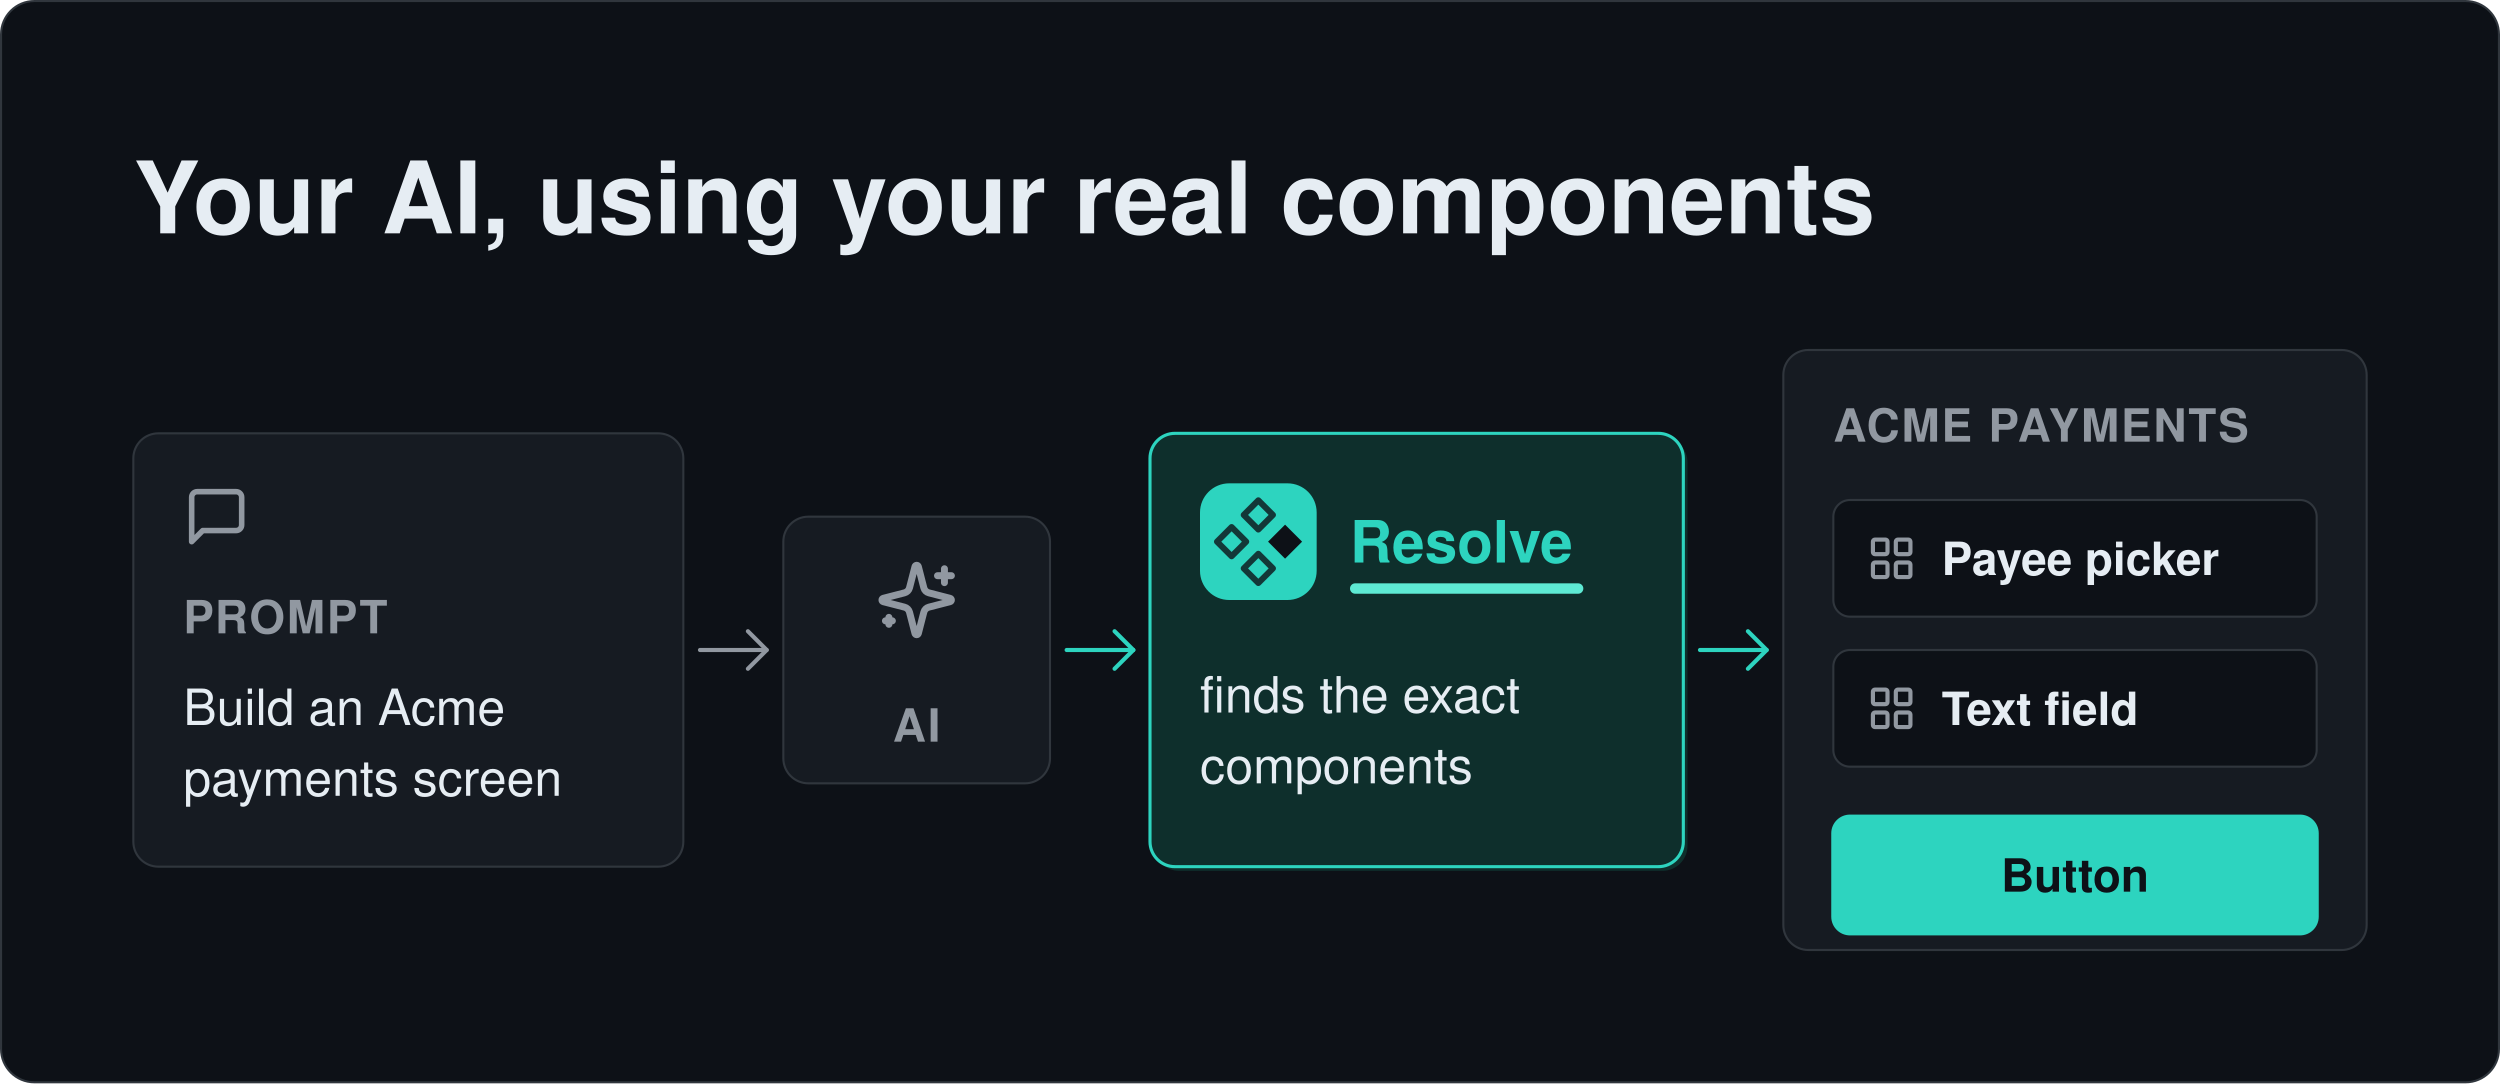
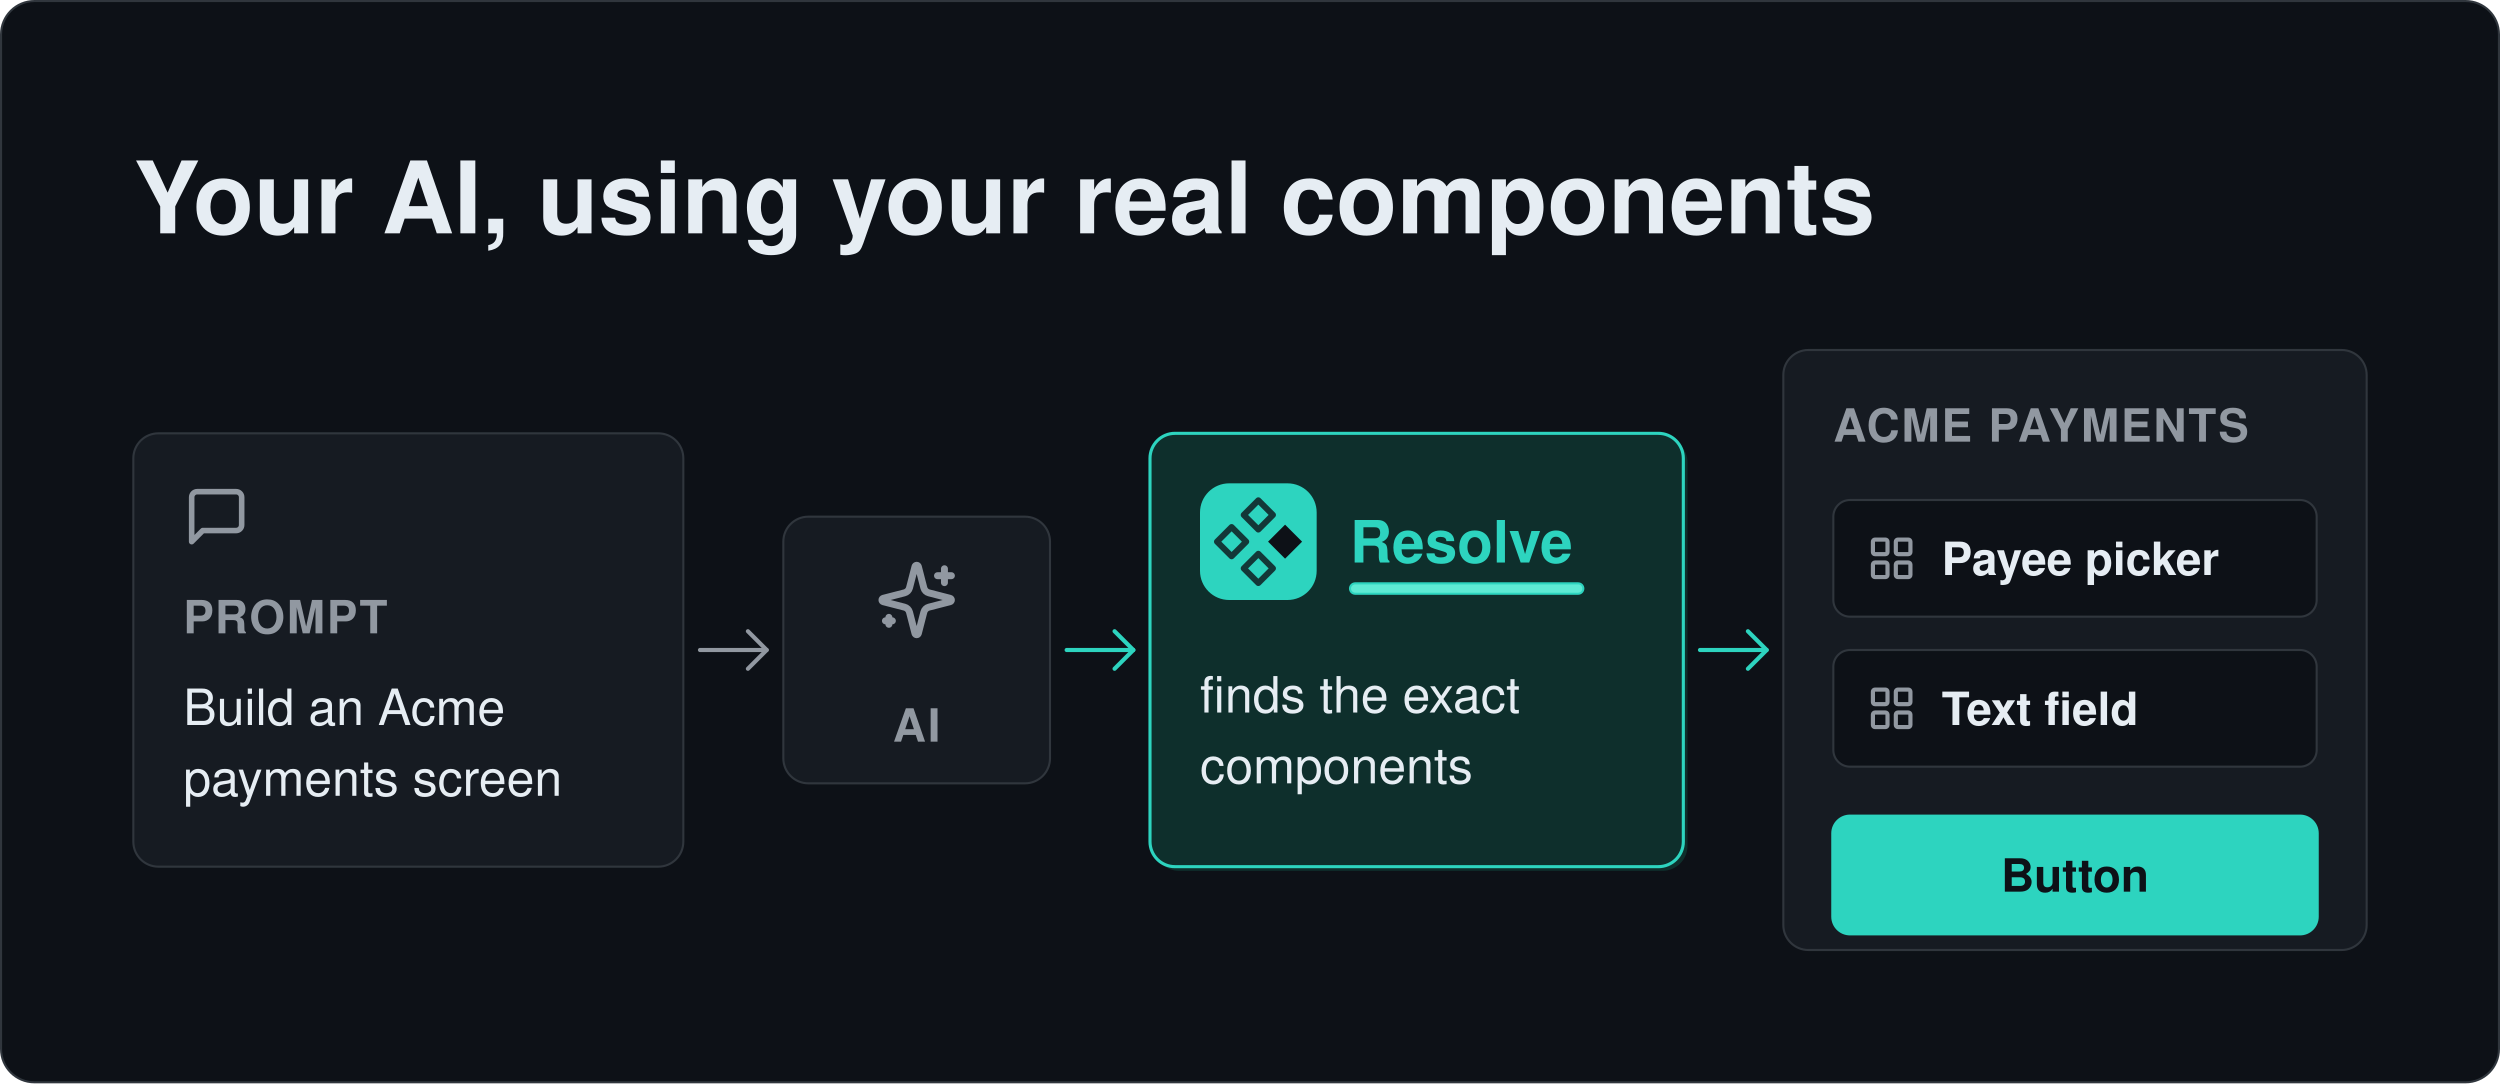
<svg xmlns="http://www.w3.org/2000/svg" width="1200" height="520" viewBox="0 0 1200 520" role="img" aria-labelledby="t d">
  <rect x="0.5" y="0.5" width="1199" height="519" rx="16" fill="#0D1117" stroke="#30363D" stroke-width="1" />
  <text x="64" y="112" font-family="-apple-system,'Segoe UI',Helvetica,Arial,sans-serif" font-size="48" font-weight="600" fill="#E6EDF3" text-anchor="start">Your AI, using your real components</text>
  <rect x="64" y="208" width="264" height="208" rx="12" fill="#161B22" stroke="#30363D" stroke-width="1" />
  <g transform="translate(88 232) scale(1.333333)" fill="none" stroke="#9198A1" stroke-width="2" stroke-linecap="round" stroke-linejoin="round">
    <path d="M21 15a2 2 0 0 1-2 2H7l-4 4V5a2 2 0 0 1 2-2h14a2 2 0 0 1 2 2z" />
  </g>
  <text x="88" y="304" font-family="-apple-system,'Segoe UI',Helvetica,Arial,sans-serif" font-size="22" font-weight="600" fill="#9198A1" text-anchor="start" letter-spacing="0.04em">PROMPT</text>
  <text x="88" y="348" font-family="-apple-system,'Segoe UI',Helvetica,Arial,sans-serif" font-size="24" font-weight="400" fill="#E6EDF3" text-anchor="start">Build an Acme</text>
  <text x="88" y="382" font-family="-apple-system,'Segoe UI',Helvetica,Arial,sans-serif" font-size="24" font-weight="400" fill="#E6EDF3" text-anchor="start">payments screen</text>
  <g fill="none" stroke="#9198A1" stroke-width="2" stroke-linecap="round" stroke-linejoin="round">
    <path d="M336 312.0 H368" />
    <path d="M359 303.0 L368 312.0 L359 321.0" />
  </g>
  <rect x="376" y="248.0" width="128" height="128" rx="12" fill="#161B22" stroke="#30363D" stroke-width="1" />
  <g transform="translate(420 268.0) scale(1.666667)" fill="none" stroke="#9198A1" stroke-width="2" stroke-linecap="round" stroke-linejoin="round">
    <path d="M9.937 15.5A2 2 0 0 0 8.5 14.063l-6.135-1.582a.5.5 0 0 1 0-.962L8.5 9.936A2 2 0 0 0 9.937 8.5l1.582-6.135a.5.5 0 0 1 .963 0L14.063 8.5A2 2 0 0 0 15.5 9.937l6.135 1.581a.5.5 0 0 1 0 .964L15.5 14.063a2 2 0 0 0-1.437 1.437l-1.582 6.135a.5.5 0 0 1-.963 0z" />
    <path d="M20 3v4" />
    <path d="M22 5h-4" />
    <path d="M4 17v2" />
    <path d="M5 18H3" />
  </g>
  <text x="440.0" y="356.0" font-family="-apple-system,'Segoe UI',Helvetica,Arial,sans-serif" font-size="22" font-weight="600" fill="#9198A1" text-anchor="middle" letter-spacing="0.04em">AI</text>
  <g fill="none" stroke="#2DD4BF" stroke-width="2" stroke-linecap="round" stroke-linejoin="round">
    <path d="M512 312.0 H544" />
    <path d="M535 303.0 L544 312.0 L535 321.0" />
  </g>
  <rect x="554" y="210" width="256" height="208" rx="12" fill="#0E2F2C" />
  <rect x="552" y="208" width="256" height="208" rx="12" fill="#0E2F2C" stroke="#2DD4BF" stroke-width="1.5" />
  <g transform="translate(576 232) scale(0.5833333)">
    <rect x="1" y="1" width="94" height="94" rx="23" fill="#2DD4BF" stroke="#2DD4BF" stroke-width="2" />
    <g fill="none" stroke="#0D1117" stroke-width="5" stroke-linejoin="round" opacity="0.8">
      <path d="M48 14 L60 26 L48 38 L36 26 Z" />
      <path d="M26 36 L38 48 L26 60 L14 48 Z" />
      <path d="M48 58 L60 70 L48 82 L36 70 Z" />
    </g>
    <path d="M70 34 L84 48 L70 62 L56 48 Z" fill="#0D1117" />
  </g>
  <text x="648" y="270" font-family="-apple-system,'Segoe UI',Helvetica,Arial,sans-serif" font-size="28" font-weight="600" fill="#2DD4BF" text-anchor="start">Resolve</text>
-   <rect x="648" y="280" width="112" height="5" rx="2.5" fill="#5EEAD4" />
+   <rect x="648" y="280" width="112" height="5" rx="2.5" fill="#5EEAD4" stroke="#2DD4BF" stroke-width="1" />
  <text x="576" y="342" font-family="-apple-system,'Segoe UI',Helvetica,Arial,sans-serif" font-size="24" font-weight="400" fill="#E6EDF3" text-anchor="start">finds the exact</text>
  <text x="576" y="376" font-family="-apple-system,'Segoe UI',Helvetica,Arial,sans-serif" font-size="24" font-weight="400" fill="#E6EDF3" text-anchor="start">components</text>
  <g fill="none" stroke="#2DD4BF" stroke-width="2" stroke-linecap="round" stroke-linejoin="round">
    <path d="M816 312.0 H848" />
    <path d="M839 303.0 L848 312.0 L839 321.0" />
  </g>
  <rect x="856" y="168" width="280" height="288" rx="12" fill="#161B22" stroke="#30363D" stroke-width="1" />
  <text x="880" y="212" font-family="-apple-system,'Segoe UI',Helvetica,Arial,sans-serif" font-size="22" font-weight="600" fill="#9198A1" text-anchor="start" letter-spacing="0.04em">ACME PAYMENTS</text>
  <rect x="880" y="240" width="232" height="56" rx="8" fill="#0D1117" stroke="#30363D" stroke-width="1" />
  <g transform="translate(896 256) scale(1.0)" fill="none" stroke="#9198A1" stroke-width="2" stroke-linecap="round" stroke-linejoin="round">
    <rect width="7" height="7" x="3" y="3" rx="1" />
    <rect width="7" height="7" x="14" y="3" rx="1" />
    <rect width="7" height="7" x="14" y="14" rx="1" />
    <rect width="7" height="7" x="3" y="14" rx="1" />
  </g>
  <text x="932" y="276" font-family="-apple-system,'Segoe UI',Helvetica,Arial,sans-serif" font-size="22" font-weight="600" fill="#E6EDF3" text-anchor="start">Payee picker</text>
  <rect x="880" y="312" width="232" height="56" rx="8" fill="#0D1117" stroke="#30363D" stroke-width="1" />
  <g transform="translate(896 328) scale(1.0)" fill="none" stroke="#9198A1" stroke-width="2" stroke-linecap="round" stroke-linejoin="round">
    <rect width="7" height="7" x="3" y="3" rx="1" />
    <rect width="7" height="7" x="14" y="3" rx="1" />
    <rect width="7" height="7" x="14" y="14" rx="1" />
    <rect width="7" height="7" x="3" y="14" rx="1" />
  </g>
  <text x="932" y="348" font-family="-apple-system,'Segoe UI',Helvetica,Arial,sans-serif" font-size="22" font-weight="600" fill="#E6EDF3" text-anchor="start">Text field</text>
  <rect x="880" y="392" width="232" height="56" rx="8" fill="#2DD4BF" stroke="#2DD4BF" stroke-width="2" />
  <text x="996" y="428" font-family="-apple-system,'Segoe UI',Helvetica,Arial,sans-serif" font-size="22" font-weight="600" fill="#0D1117" text-anchor="middle">Button</text>
  <circle r="5" fill="#5EEAD4" stroke="#2DD4BF" stroke-width="1" opacity="0">
    <animateMotion dur="2.4s" repeatCount="indefinite" path="M816 312.0 H844" />
    <animate attributeName="opacity" dur="2.4s" repeatCount="indefinite" values="0;1;1;0" keyTimes="0;0.1;0.85;1" />
  </circle>
</svg>
